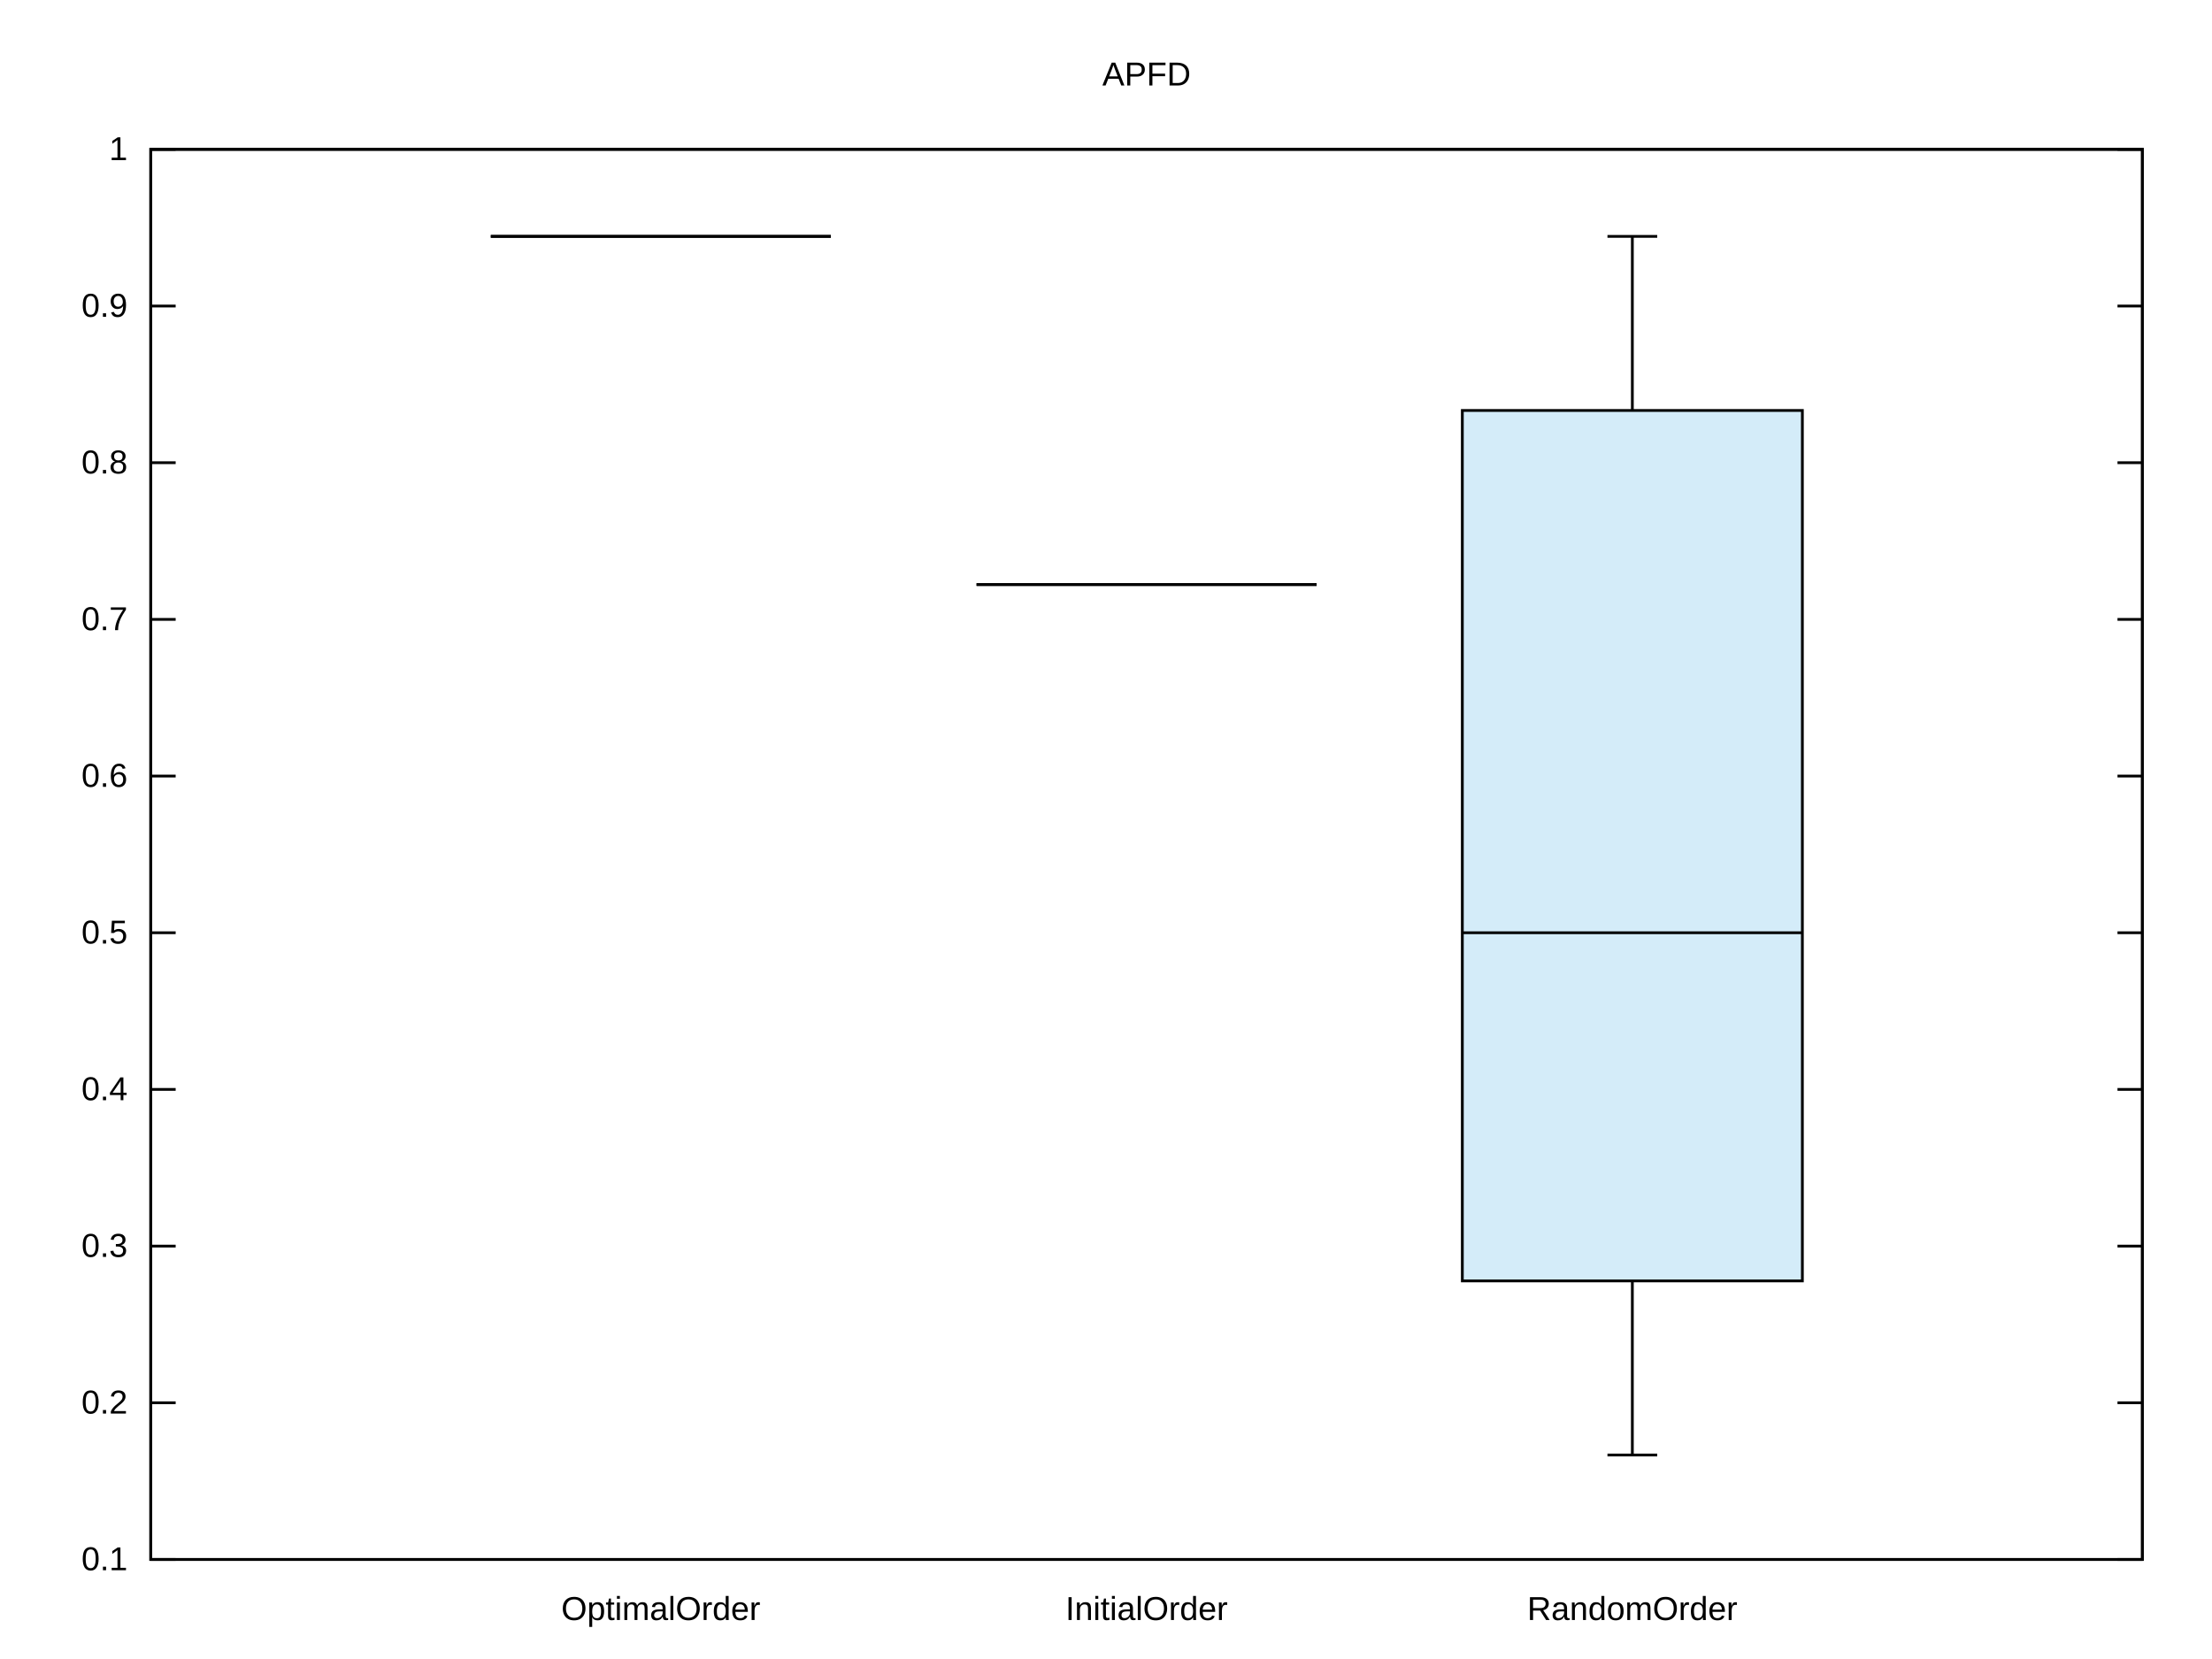
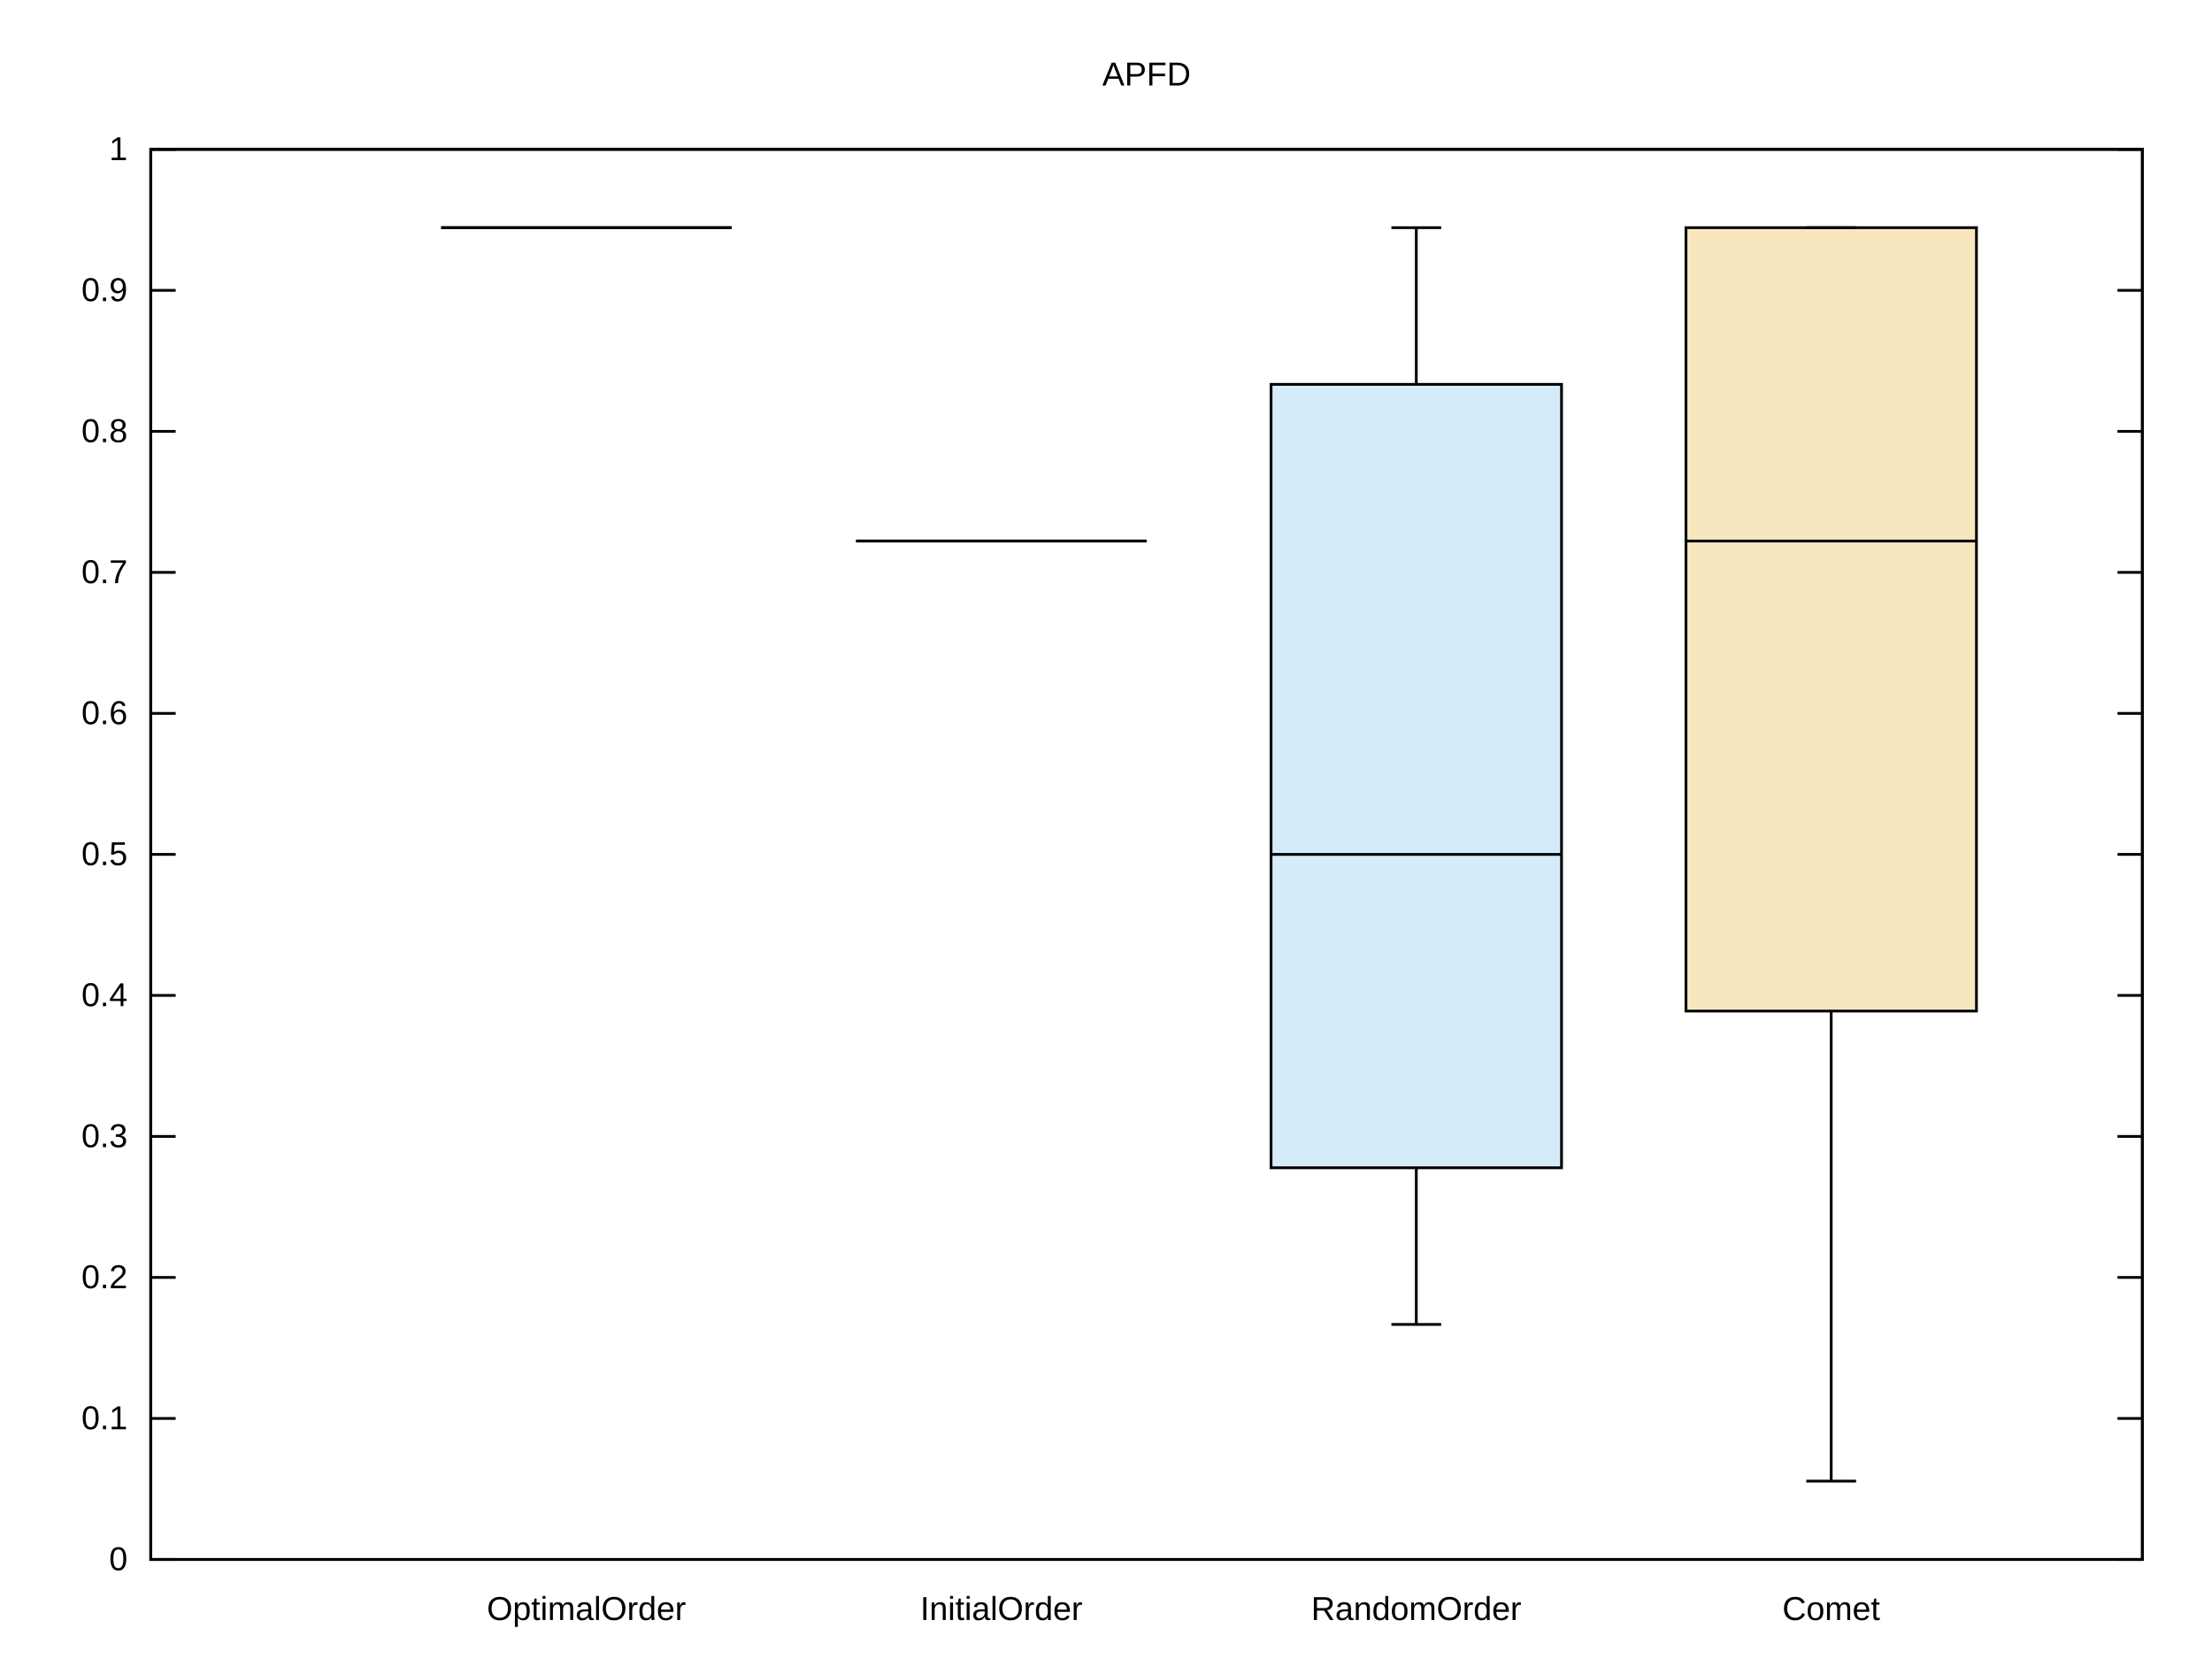
<svg xmlns="http://www.w3.org/2000/svg" xmlns:xlink="http://www.w3.org/1999/xlink" width="800" height="600" viewBox="0 0 800 600">
  <g id="gnuplot_canvas">
    <rect x="0" y="0" width="800" height="600" fill="none" />
    <defs>
      <circle id="gpDot" r="0.5" stroke-width="0.5" stroke="currentColor" />
      <path id="gpPt0" stroke-width="0.222" stroke="currentColor" d="M-1,0 h2 M0,-1 v2" />
      <path id="gpPt1" stroke-width="0.222" stroke="currentColor" d="M-1,-1 L1,1 M1,-1 L-1,1" />
      <path id="gpPt2" stroke-width="0.222" stroke="currentColor" d="M-1,0 L1,0 M0,-1 L0,1 M-1,-1 L1,1 M-1,1 L1,-1" />
      <rect id="gpPt3" stroke-width="0.222" stroke="currentColor" x="-1" y="-1" width="2" height="2" />
      <rect id="gpPt4" stroke-width="0.222" stroke="currentColor" fill="currentColor" x="-1" y="-1" width="2" height="2" />
      <circle id="gpPt5" stroke-width="0.222" stroke="currentColor" cx="0" cy="0" r="1" />
      <use xlink:href="#gpPt5" id="gpPt6" fill="currentColor" stroke="none" />
      <path id="gpPt7" stroke-width="0.222" stroke="currentColor" d="M0,-1.33 L-1.33,0.67 L1.33,0.67 z" />
      <use xlink:href="#gpPt7" id="gpPt8" fill="currentColor" stroke="none" />
      <use xlink:href="#gpPt7" id="gpPt9" stroke="currentColor" transform="rotate(180)" />
      <use xlink:href="#gpPt9" id="gpPt10" fill="currentColor" stroke="none" />
      <use xlink:href="#gpPt3" id="gpPt11" stroke="currentColor" transform="rotate(45)" />
      <use xlink:href="#gpPt11" id="gpPt12" fill="currentColor" stroke="none" />
      <path id="gpPt13" stroke-width="0.222" stroke="currentColor" d="M0,1.330 L1.265,0.411 L0.782,-1.067 L-0.782,-1.076 L-1.265,0.411 z" />
      <use xlink:href="#gpPt13" id="gpPt14" fill="currentColor" stroke="none" />
      <filter id="textbox" filterUnits="objectBoundingBox" x="0" y="0" height="1" width="1">
        <feFlood flood-color="white" flood-opacity="1" result="bgnd" />
        <feComposite in="SourceGraphic" in2="bgnd" operator="atop" />
      </filter>
      <filter id="greybox" filterUnits="objectBoundingBox" x="0" y="0" height="1" width="1">
        <feFlood flood-color="lightgrey" flood-opacity="1" result="grey" />
        <feComposite in="SourceGraphic" in2="grey" operator="atop" />
      </filter>
    </defs>
    <g fill="none" color="white" stroke="currentColor" stroke-width="1.00" stroke-linecap="butt" stroke-linejoin="miter">
</g>
    <g fill="none" color="black" stroke="currentColor" stroke-width="1.00" stroke-linecap="butt" stroke-linejoin="miter">
      <path stroke="black" d="M54.53,564.00 L63.53,564.00 M774.82,564.00 L765.82,564.00  " />
      <g transform="translate(46.14,567.90)" stroke="none" fill="black" font-family="Arial" font-size="12.00" text-anchor="end">
        <text>
+           <tspan font-family="Arial"> 0</tspan>
+         </text>
+       </g>
+     </g>
+     <g fill="none" color="black" stroke="currentColor" stroke-width="1.00" stroke-linecap="butt" stroke-linejoin="miter">
+       <path stroke="black" d="M54.53,513.00 L63.53,513.00 M774.82,513.00 L765.82,513.00  " />
+       <g transform="translate(46.14,516.90)" stroke="none" fill="black" font-family="Arial" font-size="12.00" text-anchor="end">
+         <text>
          <tspan font-family="Arial"> 0.1</tspan>
        </text>
      </g>
    </g>
    <g fill="none" color="black" stroke="currentColor" stroke-width="1.00" stroke-linecap="butt" stroke-linejoin="miter">
-       <path stroke="black" d="M54.53,507.33 L63.53,507.33 M774.82,507.33 L765.82,507.33  " />
-       <g transform="translate(46.14,511.23)" stroke="none" fill="black" font-family="Arial" font-size="12.00" text-anchor="end">
+       <path stroke="black" d="M54.53,462.00 L63.53,462.00 M774.82,462.00 L765.82,462.00  " />
+       <g transform="translate(46.14,465.90)" stroke="none" fill="black" font-family="Arial" font-size="12.00" text-anchor="end">
        <text>
          <tspan font-family="Arial"> 0.2</tspan>
        </text>
      </g>
    </g>
    <g fill="none" color="black" stroke="currentColor" stroke-width="1.00" stroke-linecap="butt" stroke-linejoin="miter">
-       <path stroke="black" d="M54.53,450.67 L63.53,450.67 M774.82,450.67 L765.82,450.67  " />
-       <g transform="translate(46.14,454.57)" stroke="none" fill="black" font-family="Arial" font-size="12.00" text-anchor="end">
+       <path stroke="black" d="M54.53,411.00 L63.53,411.00 M774.82,411.00 L765.82,411.00  " />
+       <g transform="translate(46.14,414.90)" stroke="none" fill="black" font-family="Arial" font-size="12.00" text-anchor="end">
        <text>
          <tspan font-family="Arial"> 0.3</tspan>
        </text>
      </g>
    </g>
    <g fill="none" color="black" stroke="currentColor" stroke-width="1.00" stroke-linecap="butt" stroke-linejoin="miter">
-       <path stroke="black" d="M54.53,394.00 L63.53,394.00 M774.82,394.00 L765.82,394.00  " />
-       <g transform="translate(46.14,397.90)" stroke="none" fill="black" font-family="Arial" font-size="12.00" text-anchor="end">
+       <path stroke="black" d="M54.53,360.00 L63.53,360.00 M774.82,360.00 L765.82,360.00  " />
+       <g transform="translate(46.14,363.90)" stroke="none" fill="black" font-family="Arial" font-size="12.00" text-anchor="end">
        <text>
          <tspan font-family="Arial"> 0.4</tspan>
        </text>
      </g>
    </g>
    <g fill="none" color="black" stroke="currentColor" stroke-width="1.00" stroke-linecap="butt" stroke-linejoin="miter">
-       <path stroke="black" d="M54.53,337.34 L63.53,337.34 M774.82,337.34 L765.82,337.34  " />
-       <g transform="translate(46.14,341.24)" stroke="none" fill="black" font-family="Arial" font-size="12.00" text-anchor="end">
+       <path stroke="black" d="M54.53,309.00 L63.53,309.00 M774.82,309.00 L765.82,309.00  " />
+       <g transform="translate(46.14,312.90)" stroke="none" fill="black" font-family="Arial" font-size="12.00" text-anchor="end">
        <text>
          <tspan font-family="Arial"> 0.5</tspan>
        </text>
      </g>
    </g>
    <g fill="none" color="black" stroke="currentColor" stroke-width="1.00" stroke-linecap="butt" stroke-linejoin="miter">
-       <path stroke="black" d="M54.53,280.67 L63.53,280.67 M774.82,280.67 L765.82,280.67  " />
-       <g transform="translate(46.14,284.57)" stroke="none" fill="black" font-family="Arial" font-size="12.00" text-anchor="end">
+       <path stroke="black" d="M54.53,258.01 L63.53,258.01 M774.82,258.01 L765.82,258.01  " />
+       <g transform="translate(46.14,261.91)" stroke="none" fill="black" font-family="Arial" font-size="12.00" text-anchor="end">
        <text>
          <tspan font-family="Arial"> 0.6</tspan>
        </text>
      </g>
    </g>
    <g fill="none" color="black" stroke="currentColor" stroke-width="1.00" stroke-linecap="butt" stroke-linejoin="miter">
-       <path stroke="black" d="M54.53,224.01 L63.53,224.01 M774.82,224.01 L765.82,224.01  " />
-       <g transform="translate(46.14,227.91)" stroke="none" fill="black" font-family="Arial" font-size="12.00" text-anchor="end">
+       <path stroke="black" d="M54.53,207.01 L63.53,207.01 M774.82,207.01 L765.82,207.01  " />
+       <g transform="translate(46.14,210.91)" stroke="none" fill="black" font-family="Arial" font-size="12.00" text-anchor="end">
        <text>
          <tspan font-family="Arial"> 0.7</tspan>
        </text>
      </g>
    </g>
    <g fill="none" color="black" stroke="currentColor" stroke-width="1.00" stroke-linecap="butt" stroke-linejoin="miter">
-       <path stroke="black" d="M54.53,167.34 L63.53,167.34 M774.82,167.34 L765.82,167.34  " />
-       <g transform="translate(46.14,171.24)" stroke="none" fill="black" font-family="Arial" font-size="12.00" text-anchor="end">
+       <path stroke="black" d="M54.53,156.01 L63.53,156.01 M774.82,156.01 L765.82,156.01  " />
+       <g transform="translate(46.14,159.91)" stroke="none" fill="black" font-family="Arial" font-size="12.00" text-anchor="end">
        <text>
          <tspan font-family="Arial"> 0.8</tspan>
        </text>
      </g>
    </g>
    <g fill="none" color="black" stroke="currentColor" stroke-width="1.00" stroke-linecap="butt" stroke-linejoin="miter">
-       <path stroke="black" d="M54.53,110.68 L63.53,110.68 M774.82,110.68 L765.82,110.68  " />
-       <g transform="translate(46.14,114.58)" stroke="none" fill="black" font-family="Arial" font-size="12.00" text-anchor="end">
+       <path stroke="black" d="M54.53,105.01 L63.53,105.01 M774.82,105.01 L765.82,105.01  " />
+       <g transform="translate(46.14,108.91)" stroke="none" fill="black" font-family="Arial" font-size="12.00" text-anchor="end">
        <text>
          <tspan font-family="Arial"> 0.9</tspan>
        </text>
      </g>
    </g>
    <g fill="none" color="black" stroke="currentColor" stroke-width="1.00" stroke-linecap="butt" stroke-linejoin="miter">
      <path stroke="black" d="M54.53,54.01 L63.53,54.01 M774.82,54.01 L765.82,54.01  " />
      <g transform="translate(46.14,57.91)" stroke="none" fill="black" font-family="Arial" font-size="12.00" text-anchor="end">
        <text>
          <tspan font-family="Arial"> 1</tspan>
        </text>
      </g>
    </g>
    <g fill="none" color="black" stroke="currentColor" stroke-width="1.00" stroke-linecap="butt" stroke-linejoin="miter">
-       <path stroke="black" d="M238.99,564.00  " />
-       <g transform="translate(238.99,585.90)" stroke="none" fill="black" font-family="Arial" font-size="12.00" text-anchor="middle">
+       <path stroke="black" d="M212.09,564.00  " />
+       <g transform="translate(212.09,585.90)" stroke="none" fill="black" font-family="Arial" font-size="12.00" text-anchor="middle">
        <text>
          <tspan font-family="Arial">OptimalOrder</tspan>
        </text>
      </g>
    </g>
    <g fill="none" color="black" stroke="currentColor" stroke-width="1.00" stroke-linecap="butt" stroke-linejoin="miter">
-       <path stroke="black" d="M414.68,564.00  " />
-       <g transform="translate(414.68,585.90)" stroke="none" fill="black" font-family="Arial" font-size="12.00" text-anchor="middle">
+       <path stroke="black" d="M362.15,564.00  " />
+       <g transform="translate(362.15,585.90)" stroke="none" fill="black" font-family="Arial" font-size="12.00" text-anchor="middle">
        <text>
          <tspan font-family="Arial">InitialOrder</tspan>
        </text>
      </g>
    </g>
    <g fill="none" color="black" stroke="currentColor" stroke-width="1.00" stroke-linecap="butt" stroke-linejoin="miter">
-       <path stroke="black" d="M590.36,564.00  " />
-       <g transform="translate(590.36,585.90)" stroke="none" fill="black" font-family="Arial" font-size="12.00" text-anchor="middle">
+       <path stroke="black" d="M512.21,564.00  " />
+       <g transform="translate(512.21,585.90)" stroke="none" fill="black" font-family="Arial" font-size="12.00" text-anchor="middle">
        <text>
          <tspan font-family="Arial">RandomOrder</tspan>
        </text>
      </g>
    </g>
    <g fill="none" color="black" stroke="currentColor" stroke-width="1.00" stroke-linecap="butt" stroke-linejoin="miter">
+       <path stroke="black" d="M662.27,564.00  " />
+       <g transform="translate(662.27,585.90)" stroke="none" fill="black" font-family="Arial" font-size="12.00" text-anchor="middle">
+         <text>
+           <tspan font-family="Arial">Comet</tspan>
+         </text>
+       </g>
+     </g>
+     <g fill="none" color="black" stroke="currentColor" stroke-width="1.00" stroke-linecap="butt" stroke-linejoin="miter">
</g>
    <g fill="none" color="black" stroke="currentColor" stroke-width="1.00" stroke-linecap="butt" stroke-linejoin="miter">
      <path stroke="black" d="M54.53,54.01 L54.53,564.00 L774.82,564.00 L774.82,54.01 L54.53,54.01 Z  " />
    </g>
    <g fill="none" color="black" stroke="currentColor" stroke-width="1.00" stroke-linecap="butt" stroke-linejoin="miter">
</g>
    <g id="gnuplot_plot_1">
      <g fill="none" color="black" stroke="currentColor" stroke-width="1.00" stroke-linecap="butt" stroke-linejoin="miter">
</g>
      <g fill="none" color="black" stroke="currentColor" stroke-width="1.00" stroke-linecap="butt" stroke-linejoin="miter">
        <g stroke="none" shape-rendering="crispEdges">
-           <polygon fill="rgb(148,   0, 211)" fill-opacity="0.25" points="177.51,85.49 300.49,85.49 300.49,85.49 177.51,85.49 " />
-         </g>
-         <path stroke="black" d="M177.51,85.49 L300.49,85.49 L177.51,85.49 Z  " />
-         <path stroke="black" d="M177.51,85.49 L300.49,85.49 M239.00,85.49 M230.00,85.49 L248.00,85.49 M230.00,85.49 L248.00,85.49  " />
+           <polygon fill="rgb(148,   0, 211)" fill-opacity="0.25" points="159.57,82.34 264.61,82.34 264.61,82.34 159.57,82.34 " />
+         </g>
+         <path stroke="black" d="M159.57,82.34 L264.61,82.34 L159.57,82.34 Z  " />
+         <path stroke="black" d="M159.57,82.34 L264.61,82.34 M212.09,82.34 M203.09,82.34 L221.09,82.34 M203.09,82.34 L221.09,82.34  " />
      </g>
    </g>
    <g id="gnuplot_plot_2">
      <g fill="none" color="black" stroke="currentColor" stroke-width="1.00" stroke-linecap="butt" stroke-linejoin="miter">
</g>
      <g fill="none" color="black" stroke="currentColor" stroke-width="1.00" stroke-linecap="butt" stroke-linejoin="miter">
        <g stroke="none" shape-rendering="crispEdges">
-           <polygon fill="rgb(  0, 158, 115)" fill-opacity="0.25" points="353.19,211.41 476.17,211.41 476.17,211.41 353.19,211.41 " />
-         </g>
-         <path stroke="black" d="M353.19,211.41 L476.17,211.41 L353.19,211.41 Z  " />
-         <path stroke="black" d="M353.19,211.41 L476.17,211.41 M414.68,211.41 M405.68,211.41 L423.68,211.41 M405.68,211.41 L423.68,211.41  " />
+           <polygon fill="rgb(  0, 158, 115)" fill-opacity="0.25" points="309.63,195.67 414.69,195.67 414.69,195.67 309.63,195.67 " />
+         </g>
+         <path stroke="black" d="M309.63,195.67 L414.69,195.67 L309.63,195.67 Z  " />
+         <path stroke="black" d="M309.63,195.67 L414.69,195.67 M362.16,195.67 M353.16,195.67 L371.16,195.67 M353.16,195.67 L371.16,195.67  " />
      </g>
    </g>
    <g id="gnuplot_plot_3">
      <g fill="none" color="black" stroke="currentColor" stroke-width="1.00" stroke-linecap="butt" stroke-linejoin="miter">
</g>
      <g fill="none" color="black" stroke="currentColor" stroke-width="1.00" stroke-linecap="butt" stroke-linejoin="miter">
        <g stroke="none" shape-rendering="crispEdges">
-           <polygon fill="rgb( 86, 180, 233)" fill-opacity="0.25" points="528.87,463.26 651.85,463.26 651.85,148.45 528.87,148.45 " />
-         </g>
-         <path stroke="black" d="M528.87,463.26 L651.85,463.26 L651.85,148.45 L528.87,148.45 L528.87,463.26 Z  " />
-         <path stroke="black" d="M528.87,337.34 L651.85,337.34 M590.36,526.22 L590.36,463.26 M590.36,148.45 L590.36,85.49 M581.36,85.49 L599.36,85.49   M581.36,526.22 L599.36,526.22  " />
+           <polygon fill="rgb( 86, 180, 233)" fill-opacity="0.25" points="459.69,422.34 564.75,422.34 564.75,139.01 459.69,139.01 " />
+         </g>
+         <path stroke="black" d="M459.69,422.34 L564.75,422.34 L564.75,139.01 L459.69,139.01 L459.69,422.34 Z  " />
+         <path stroke="black" d="M459.69,309.00 L564.75,309.00 M512.22,479.00 L512.22,422.34 M512.22,139.01 L512.22,82.34 M503.22,82.34 L521.22,82.34   M503.22,479.00 L521.22,479.00  " />
+       </g>
+     </g>
+     <g id="gnuplot_plot_4">
+       <g fill="none" color="black" stroke="currentColor" stroke-width="1.00" stroke-linecap="butt" stroke-linejoin="miter">
+ </g>
+       <g fill="none" color="black" stroke="currentColor" stroke-width="1.00" stroke-linecap="butt" stroke-linejoin="miter">
+         <g stroke="none" shape-rendering="crispEdges">
+           <polygon fill="rgb(230, 159,   0)" fill-opacity="0.25" points="609.75,365.67 714.81,365.67 714.81,82.34 609.75,82.34 " />
+         </g>
+         <path stroke="black" d="M609.75,365.67 L714.81,365.67 L714.81,82.34 L609.75,82.34 L609.75,365.67 Z  " />
+         <path stroke="black" d="M609.75,195.67 L714.81,195.67 M662.28,535.67 L662.28,365.67 M662.28,82.34 M653.28,82.34 L671.28,82.34 M653.28,535.67   L671.28,535.67  " />
      </g>
    </g>
    <g fill="none" color="white" stroke="black" stroke-width="2.00" stroke-linecap="butt" stroke-linejoin="miter">
</g>
    <g fill="none" color="black" stroke="currentColor" stroke-width="2.00" stroke-linecap="butt" stroke-linejoin="miter">
</g>
    <g fill="none" color="black" stroke="black" stroke-width="1.00" stroke-linecap="butt" stroke-linejoin="miter">
</g>
    <g fill="none" color="black" stroke="currentColor" stroke-width="1.00" stroke-linecap="butt" stroke-linejoin="miter">
      <path stroke="black" d="M54.53,54.01 L54.53,564.00 L774.82,564.00 L774.82,54.01 L54.53,54.01 Z  " />
    </g>
    <g fill="none" color="black" stroke="currentColor" stroke-width="1.00" stroke-linecap="butt" stroke-linejoin="miter">
      <g transform="translate(414.67,30.91)" stroke="none" fill="black" font-family="Arial" font-size="12.00" text-anchor="middle">
        <text>
          <tspan font-family="Arial">APFD</tspan>
        </text>
      </g>
    </g>
    <g fill="none" color="black" stroke="currentColor" stroke-width="1.00" stroke-linecap="butt" stroke-linejoin="miter">
</g>
  </g>
</svg>
